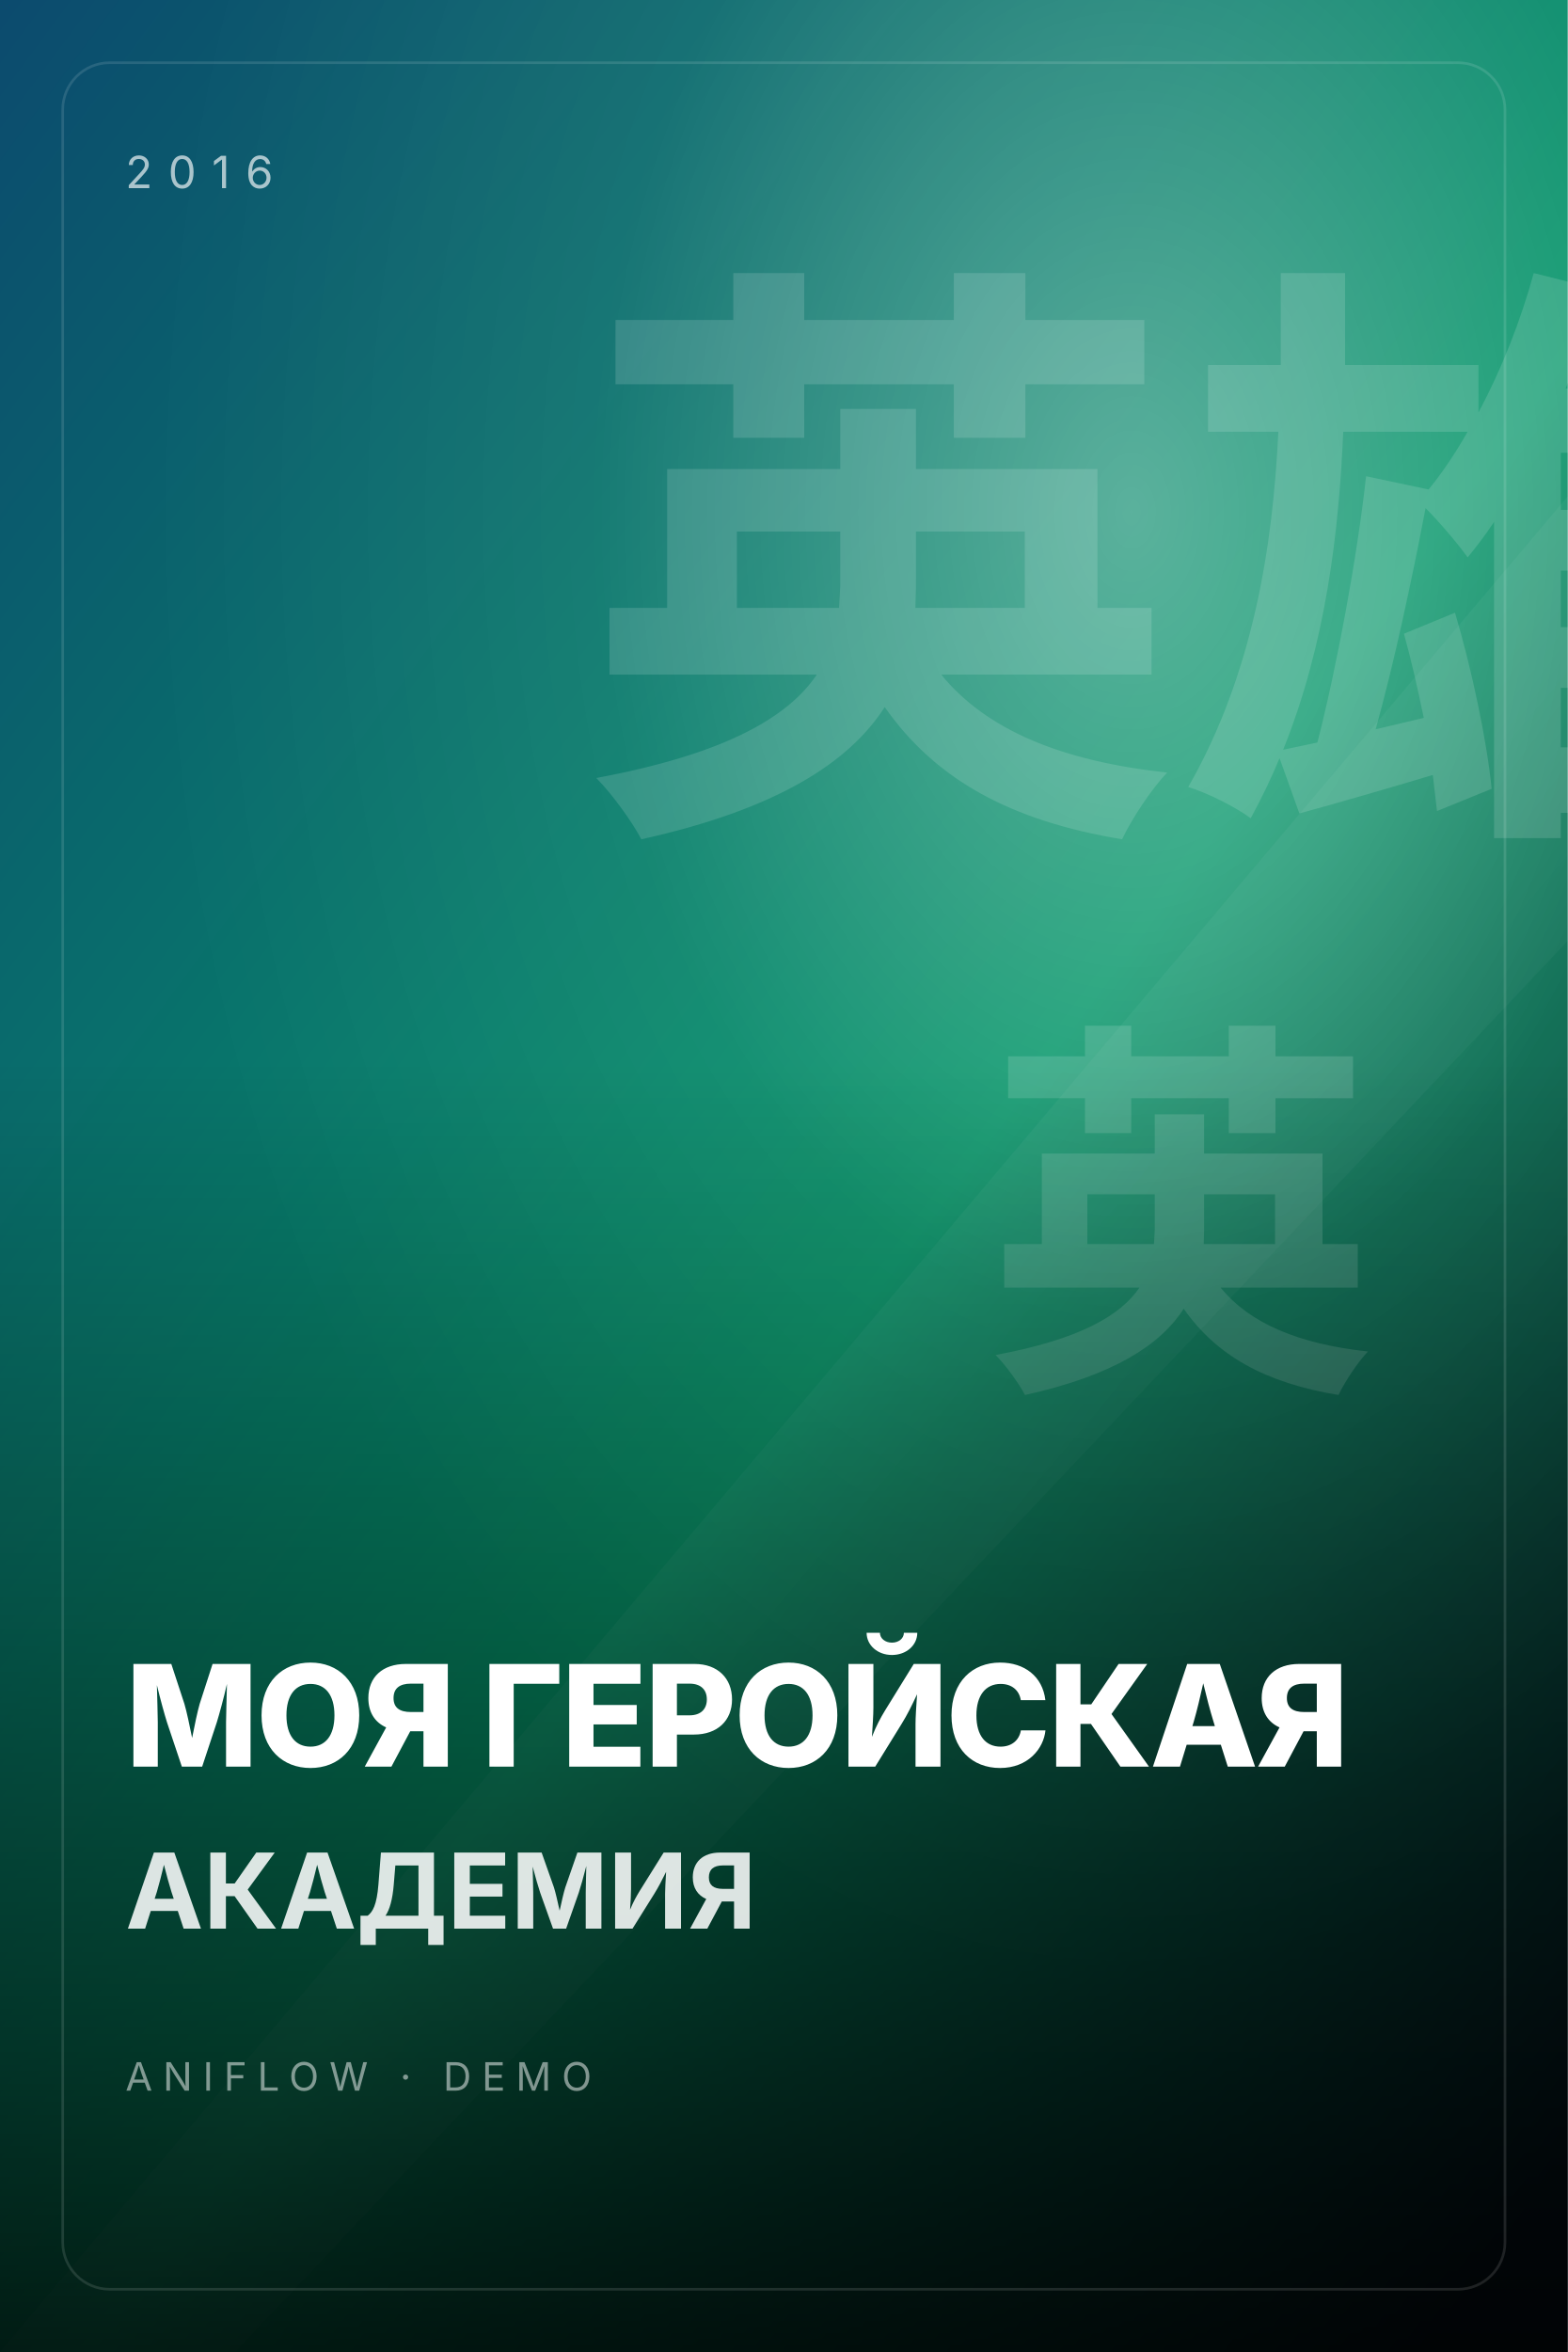
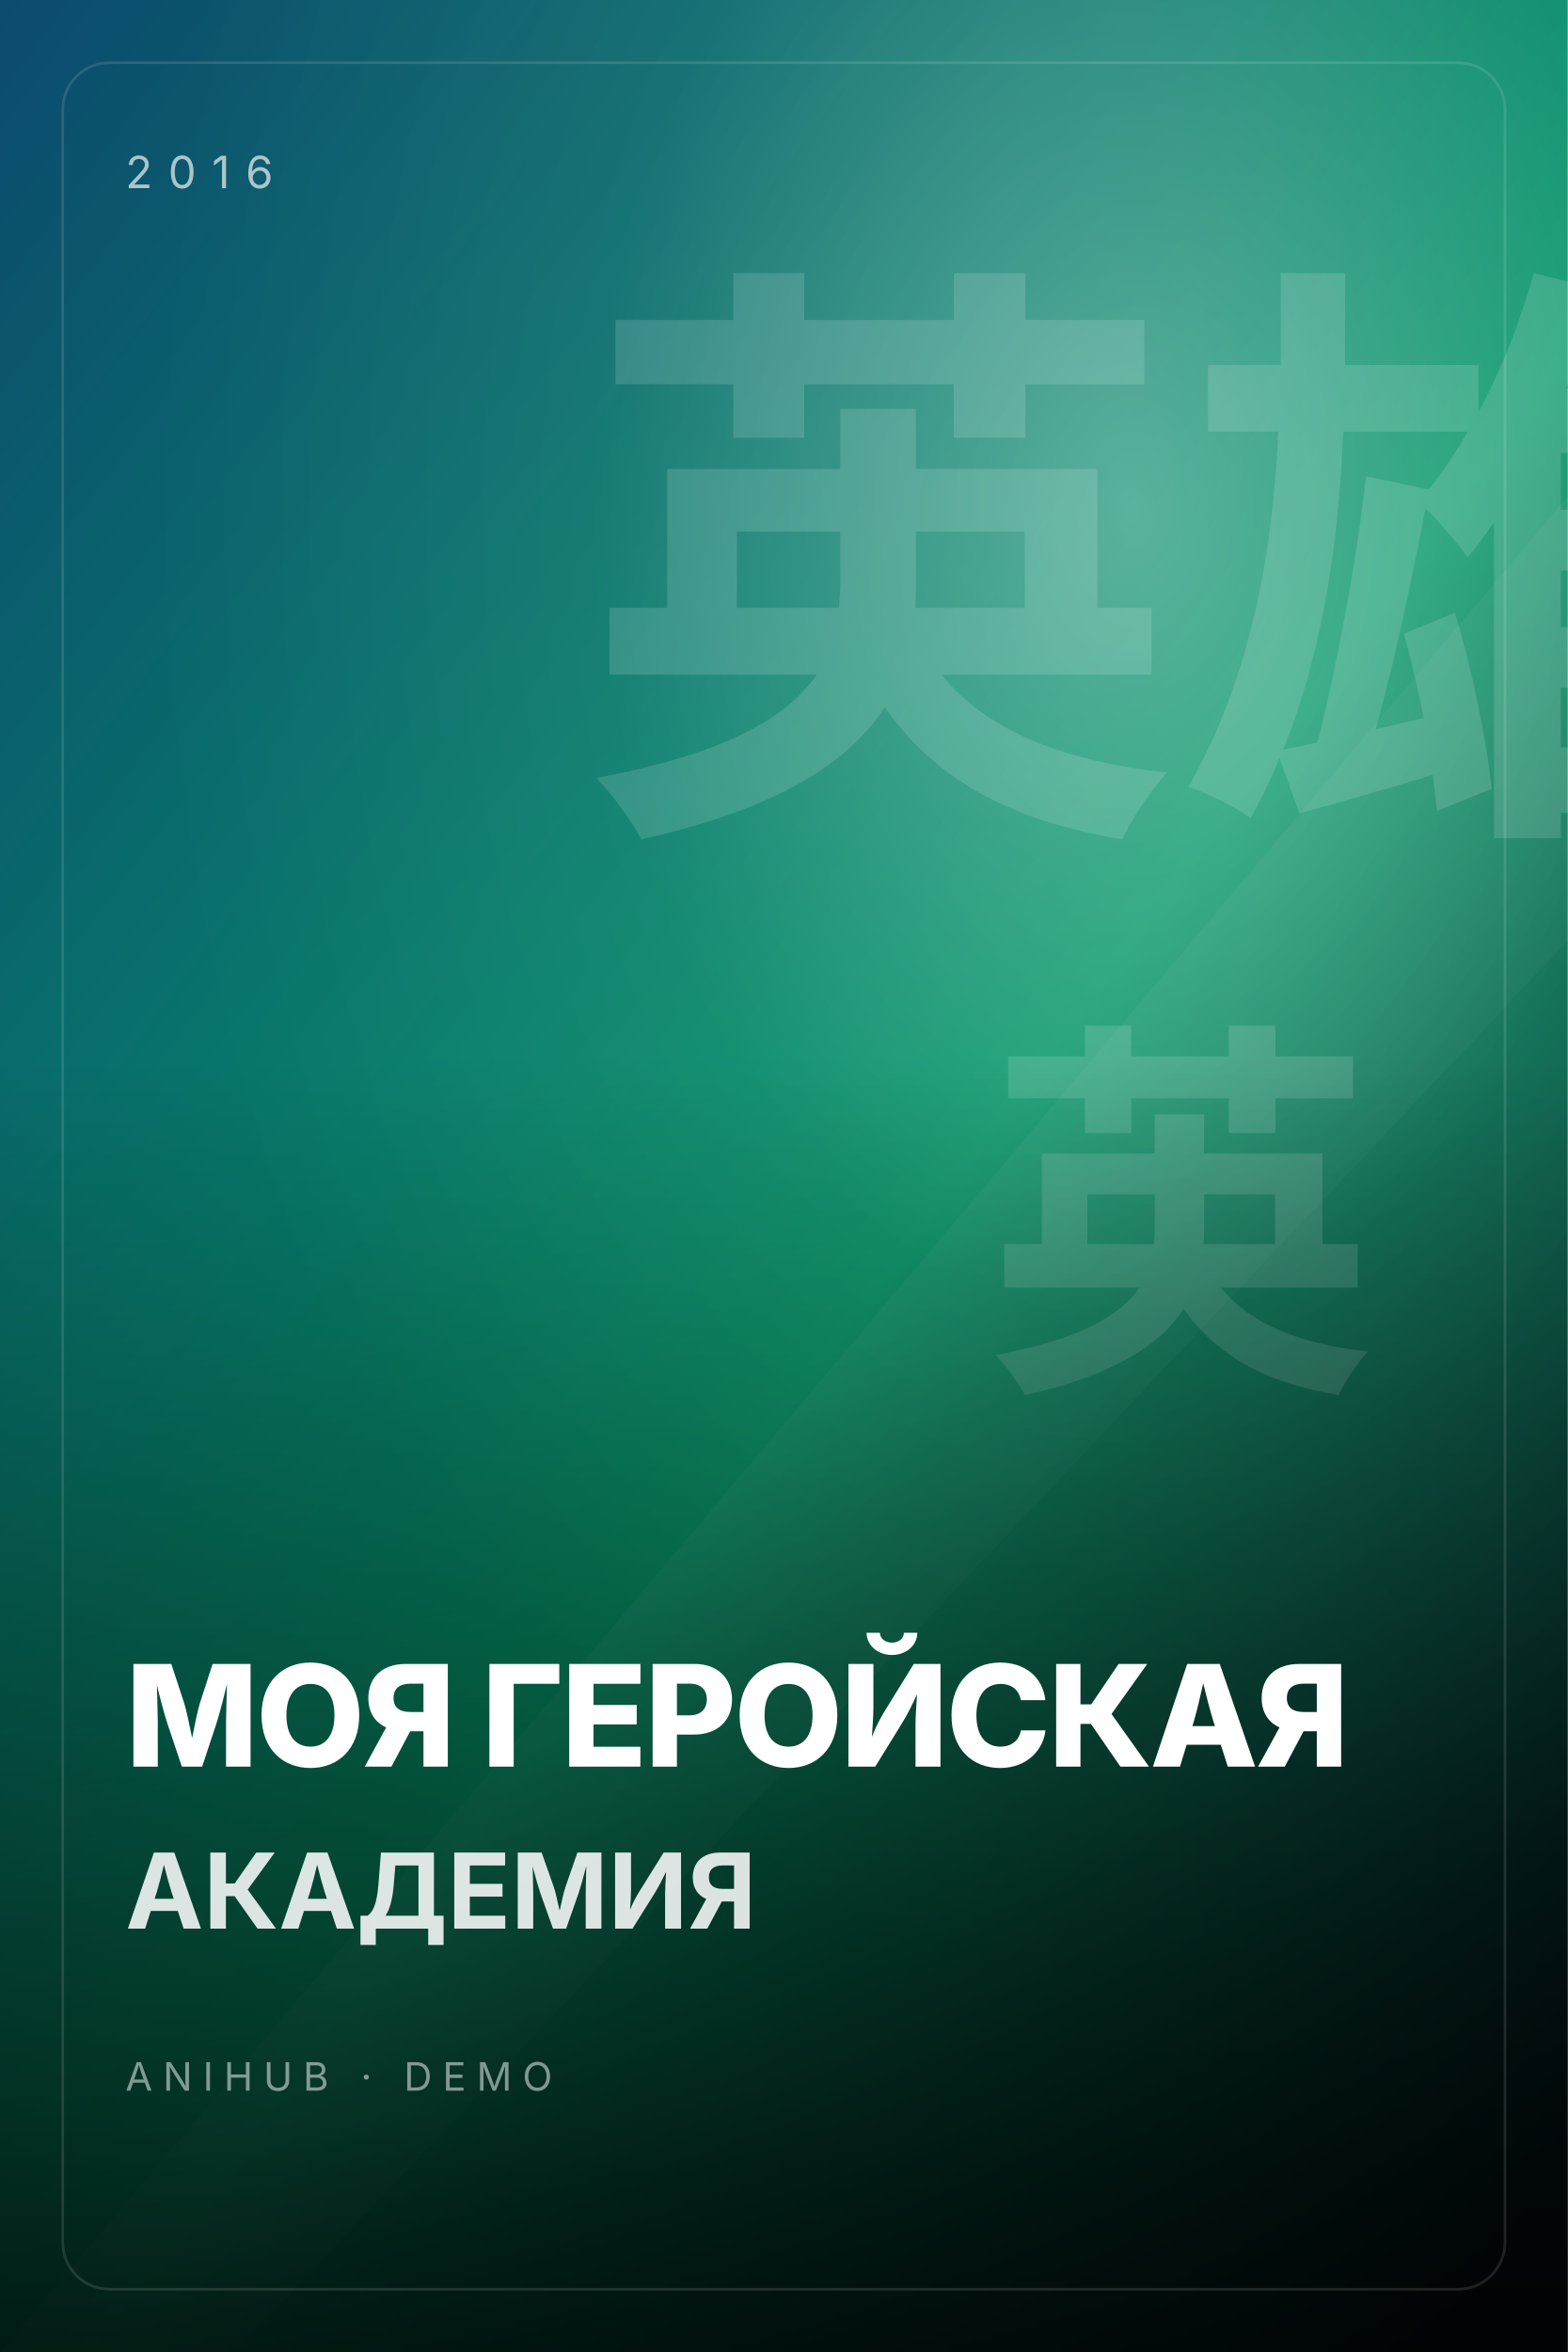
<svg xmlns="http://www.w3.org/2000/svg" width="600" height="900" viewBox="0 0 600 900" role="img" aria-label="МОЯ ГЕРОЙСКАЯ АКАДЕМИЯ">
  <defs>
    <linearGradient id="bg" x1="0" y1="0" x2="0.9" y2="1">
      <stop offset="0" stop-color="#0c4a6e" />
      <stop offset="0.58" stop-color="#059669" />
      <stop offset="1" stop-color="#04141c" />
    </linearGradient>
    <radialGradient id="orb" cx="0.72" cy="0.22" r="0.62">
      <stop offset="0" stop-color="#ffffff" stop-opacity="0.34" />
      <stop offset="0.55" stop-color="#ffffff" stop-opacity="0.06" />
      <stop offset="1" stop-color="#ffffff" stop-opacity="0" />
    </radialGradient>
    <linearGradient id="fade" x1="0" y1="0" x2="0" y2="1">
      <stop offset="0.45" stop-color="#000000" stop-opacity="0" />
      <stop offset="1" stop-color="#000000" stop-opacity="0.82" />
    </linearGradient>
    <linearGradient id="beam" x1="0" y1="0" x2="1" y2="1">
      <stop offset="0" stop-color="#ffffff" stop-opacity="0.16" />
      <stop offset="1" stop-color="#ffffff" stop-opacity="0" />
    </linearGradient>
  </defs>
  <rect width="600" height="900" fill="url(#bg)" />
  <rect width="600" height="900" fill="url(#orb)" />
  <polygon points="0,900 600,190 600,360 90,900" fill="url(#beam)" opacity="0.5" />
  <g font-family="'Yu Gothic', 'Hiragino Kaku Gothic ProN', 'Noto Sans JP', sans-serif" font-weight="700" fill="#ffffff" opacity="0.14" text-anchor="middle">
    <text x="452" y="300" font-size="230">英雄</text>
    <text x="452" y="520" font-size="150">英</text>
  </g>
  <rect width="600" height="900" fill="url(#fade)" />
  <g font-family="'Segoe UI', 'Inter', Arial, sans-serif" fill="#ffffff">
    <text x="48" y="72" font-size="17" letter-spacing="6" opacity="0.65">2016</text>
    <text x="48" y="676" font-size="54" font-weight="800" letter-spacing="-1">МОЯ ГЕРОЙСКАЯ</text>
    <text x="48" y="738" font-size="40" font-weight="700" opacity="0.86">АКАДЕМИЯ</text>
-     <text x="48" y="800" font-size="15" letter-spacing="4" opacity="0.5">ANIFLOW · DEMO</text>
+     <text x="48" y="800" font-size="15" letter-spacing="4" opacity="0.5">ANIHUB · DEMO</text>
  </g>
  <rect x="24" y="24" width="552" height="852" fill="none" stroke="#ffffff" stroke-opacity="0.12" rx="18" />
</svg>
